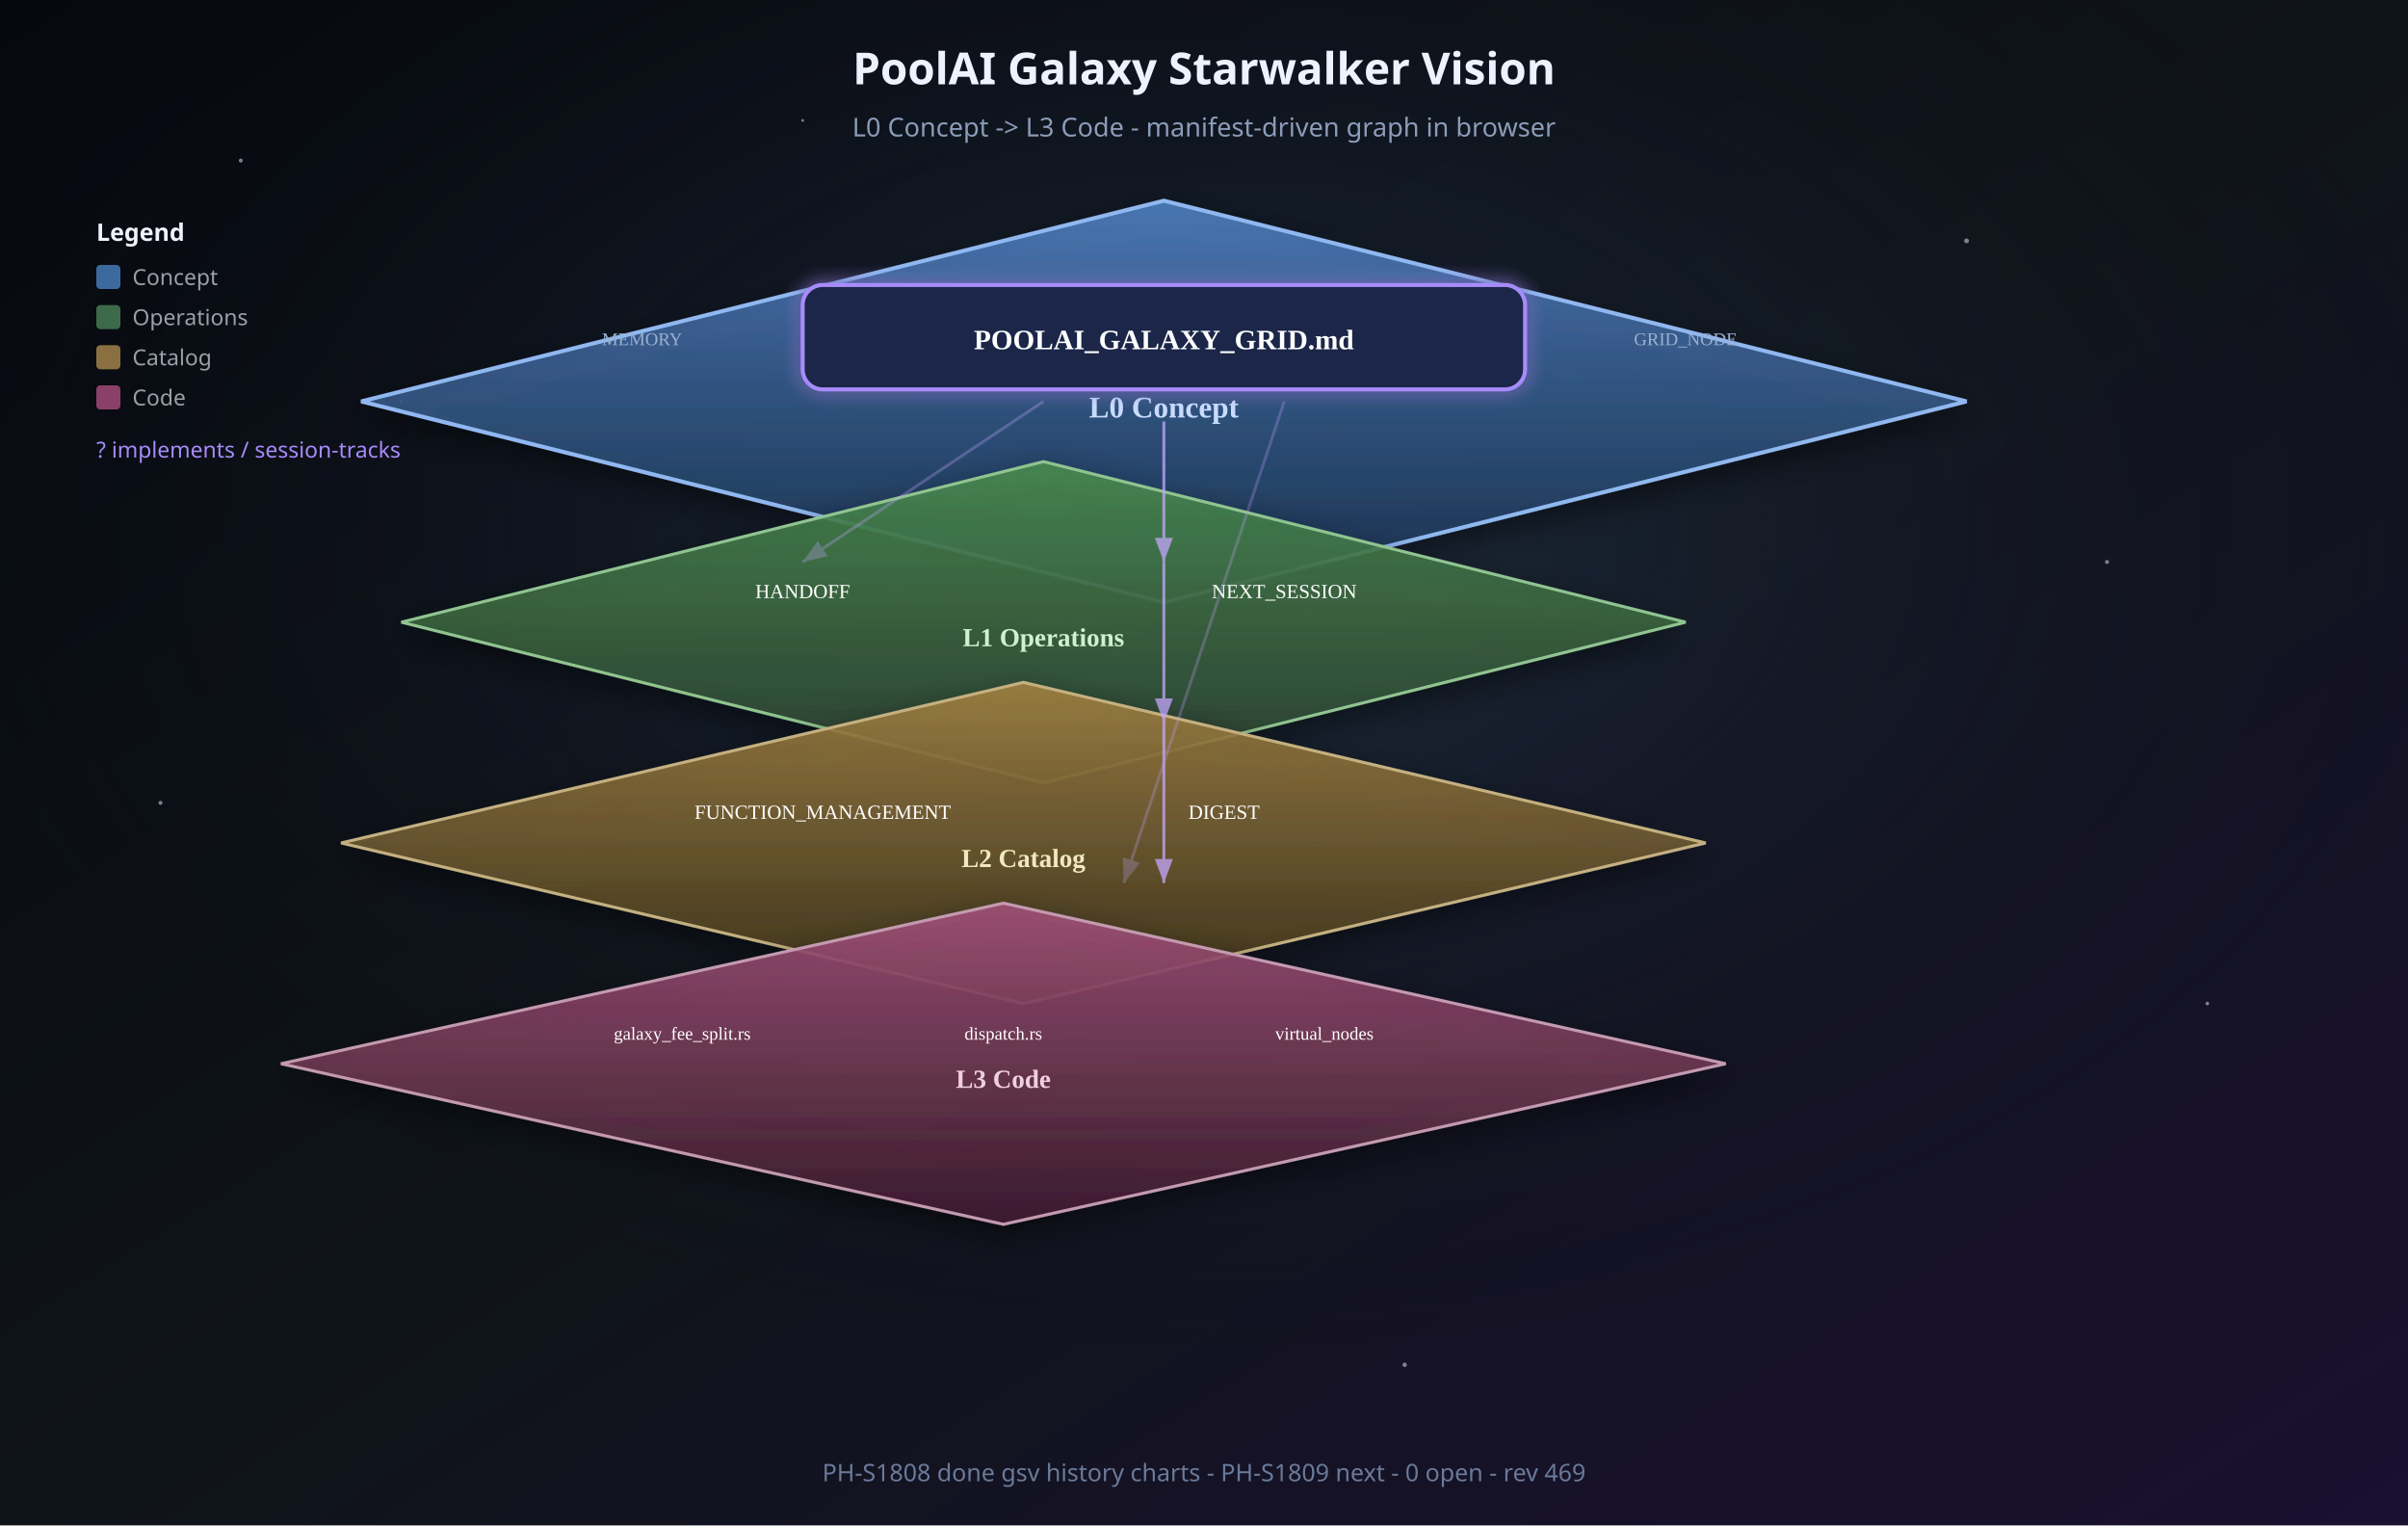
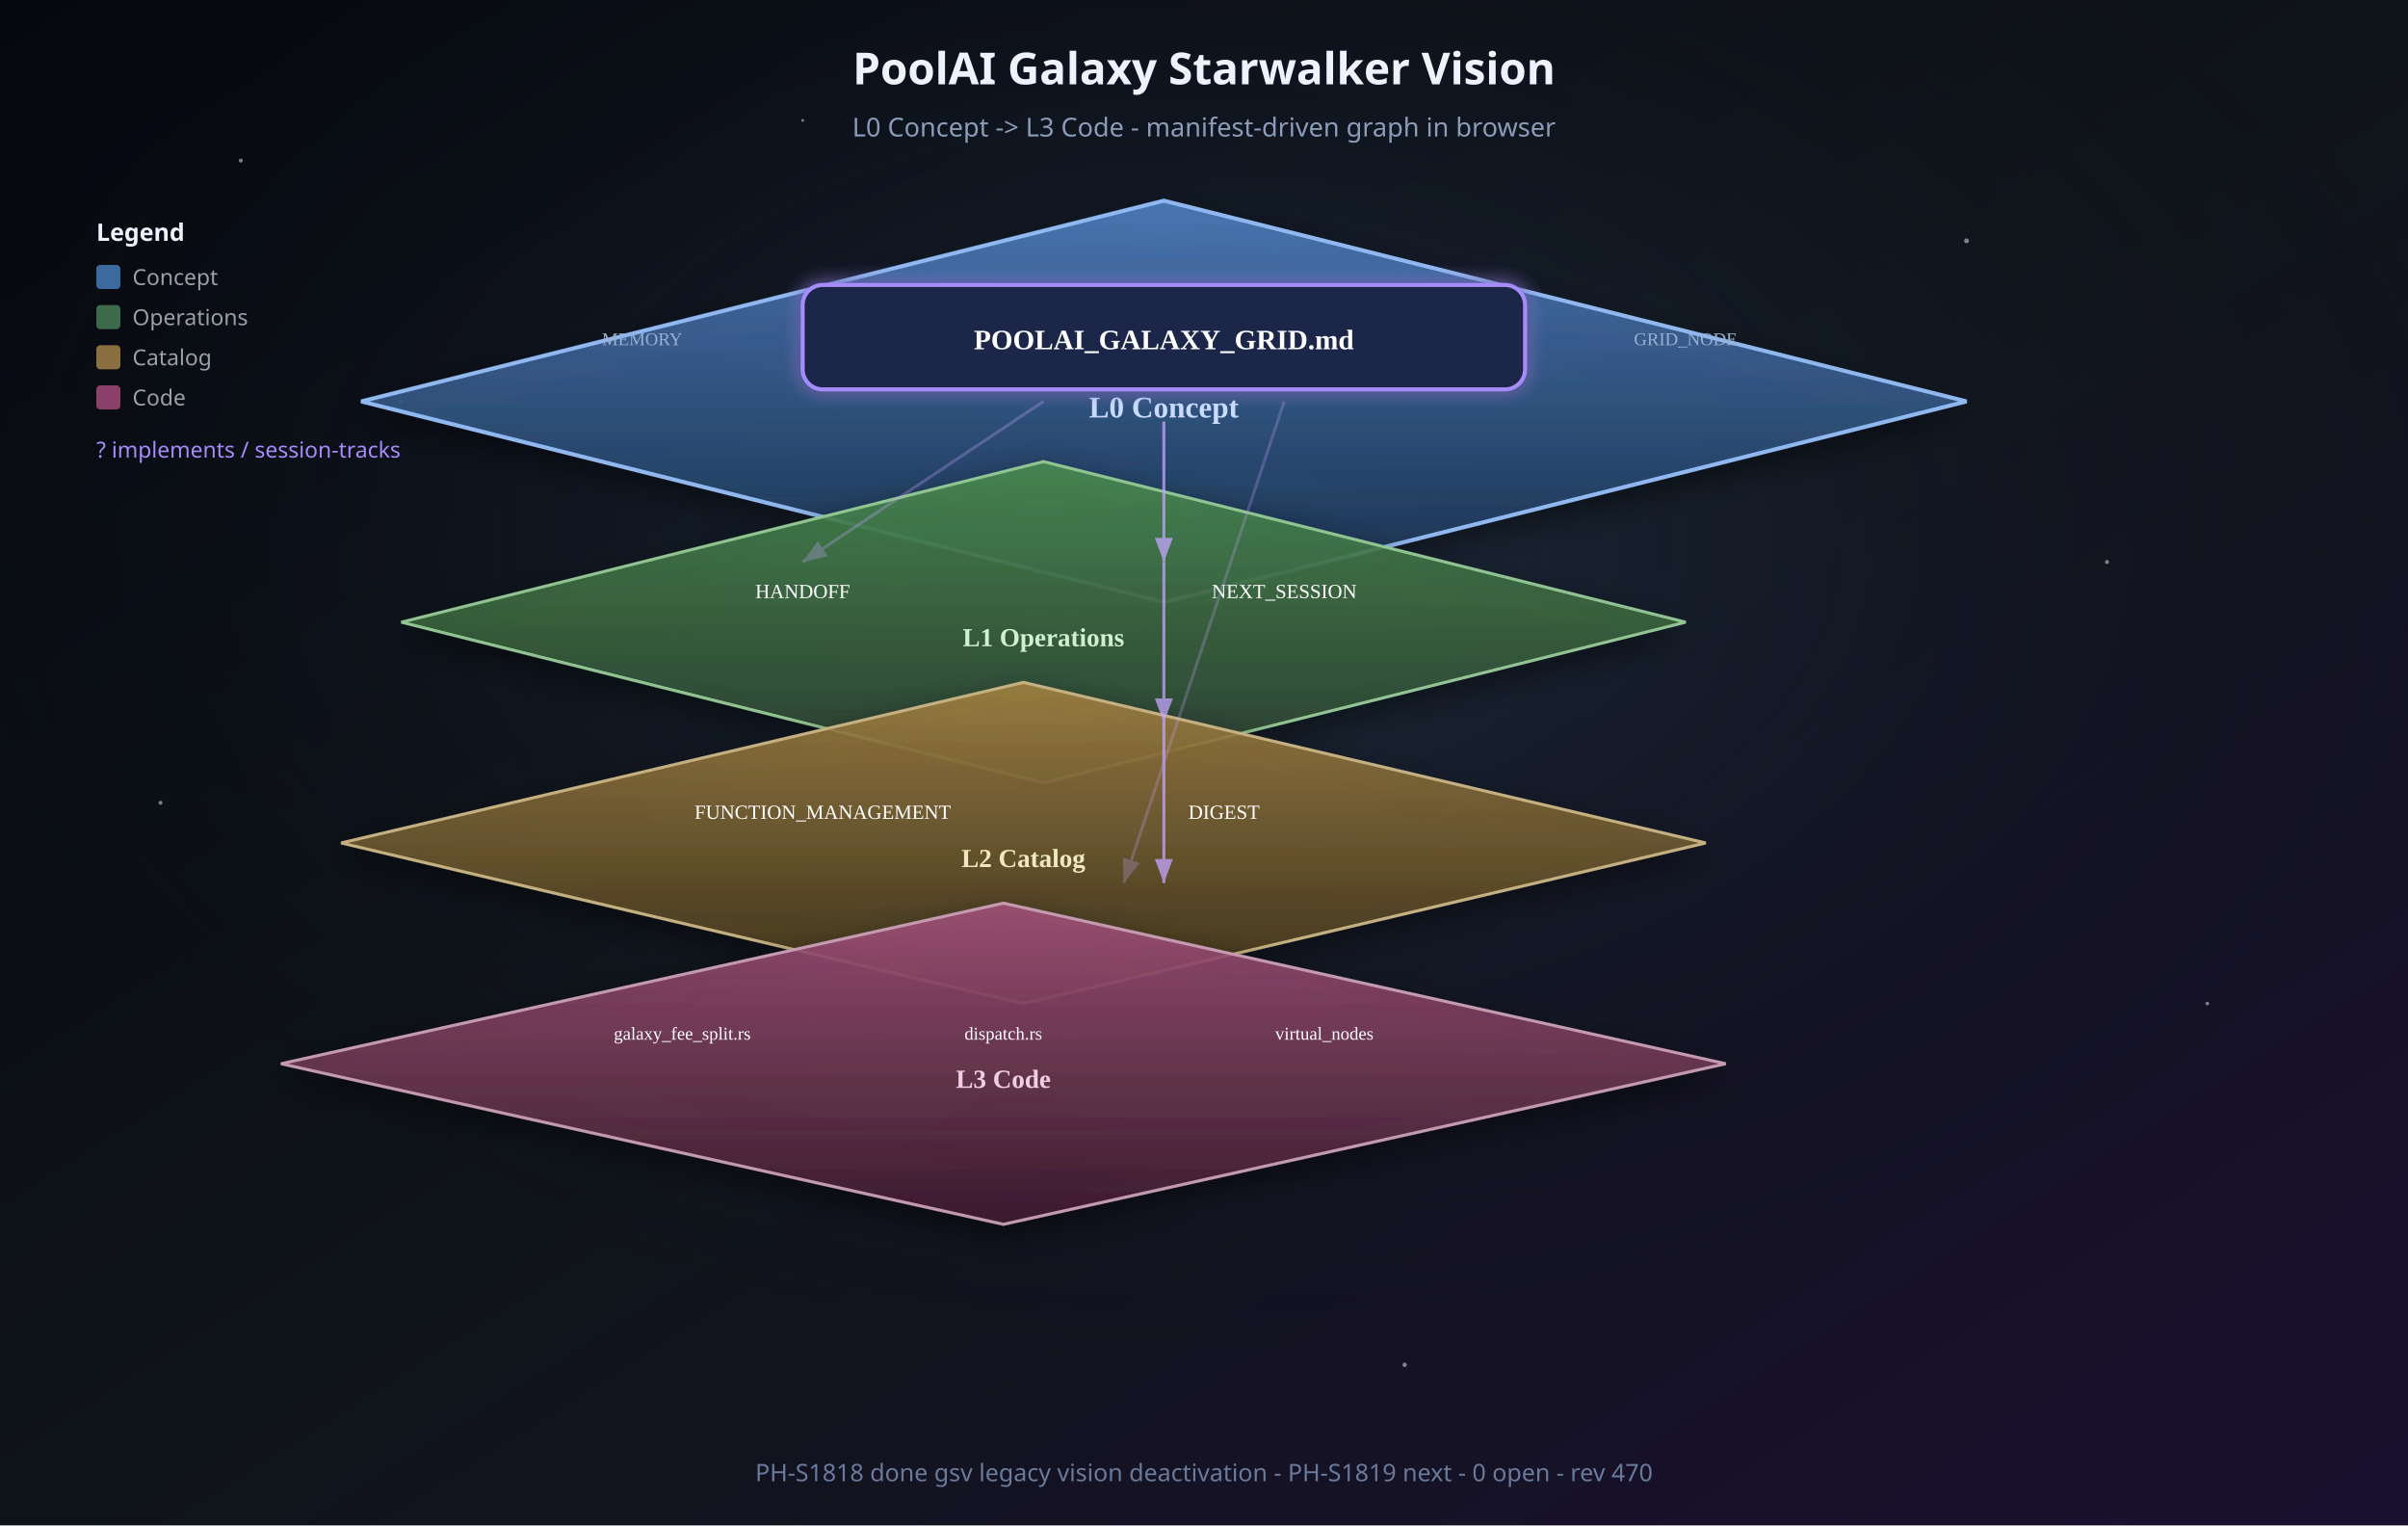
<svg xmlns="http://www.w3.org/2000/svg" viewBox="0 0 1200 760" role="img" aria-labelledby="title desc">
  <defs>
    <linearGradient id="bg" x1="0%" y1="0%" x2="100%" y2="100%">
      <stop offset="0%" stop-color="#06080f" />
      <stop offset="50%" stop-color="#0f1419" />
      <stop offset="100%" stop-color="#1a1030" />
    </linearGradient>
    <radialGradient id="nebula" cx="50%" cy="35%" r="55%">
      <stop offset="0%" stop-color="#3d5a8a" stop-opacity="0.35" />
      <stop offset="100%" stop-color="#06080f" stop-opacity="0" />
    </radialGradient>
    <linearGradient id="planeL0" x1="0%" y1="0%" x2="0%" y2="100%">
      <stop offset="0%" stop-color="#4a7ab8" stop-opacity="0.95" />
      <stop offset="100%" stop-color="#1e3350" stop-opacity="0.85" />
    </linearGradient>
    <linearGradient id="planeL1" x1="0%" y1="0%" x2="0%" y2="100%">
      <stop offset="0%" stop-color="#4a8a50" stop-opacity="0.9" />
      <stop offset="100%" stop-color="#2a4030" stop-opacity="0.85" />
    </linearGradient>
    <linearGradient id="planeL2" x1="0%" y1="0%" x2="0%" y2="100%">
      <stop offset="0%" stop-color="#a08040" stop-opacity="0.9" />
      <stop offset="100%" stop-color="#403520" stop-opacity="0.85" />
    </linearGradient>
    <linearGradient id="planeL3" x1="0%" y1="0%" x2="0%" y2="100%">
      <stop offset="0%" stop-color="#a05078" stop-opacity="0.9" />
      <stop offset="100%" stop-color="#402030" stop-opacity="0.85" />
    </linearGradient>
    <filter id="shadow" x="-30%" y="-30%" width="160%" height="160%">
      <feDropShadow dx="0" dy="6" stdDeviation="8" flood-color="#000" flood-opacity="0.5" />
    </filter>
    <filter id="glow" x="-50%" y="-50%" width="200%" height="200%">
      <feGaussianBlur stdDeviation="4" result="b" />
      <feMerge>
        <feMergeNode in="b" />
        <feMergeNode in="SourceGraphic" />
      </feMerge>
    </filter>
    <marker id="arrow" markerWidth="10" markerHeight="10" refX="8" refY="3" orient="auto">
      <path d="M0,0 L8,3 L0,6 Z" fill="#c4a5ff" />
    </marker>
  </defs>
  <rect width="1200" height="760" fill="url(#bg)" />
  <rect width="1200" height="760" fill="url(#nebula)" />
  <g fill="#e8f0ff" opacity="0.5">
    <circle cx="120" cy="80" r="1" />
    <circle cx="980" cy="120" r="1.2" />
    <circle cx="200" cy="200" r="0.8" />
    <circle cx="1050" cy="280" r="1" />
    <circle cx="80" cy="400" r="1" />
    <circle cx="1100" cy="500" r="0.9" />
    <circle cx="400" cy="60" r="0.7" />
    <circle cx="700" cy="680" r="1.1" />
  </g>
  <text x="600" y="42" text-anchor="middle" fill="#eef2ff" font-family="Segoe UI, system-ui, sans-serif" font-size="22" font-weight="600">PoolAI Galaxy Starwalker Vision</text>
  <text x="600" y="68" text-anchor="middle" fill="#8b9cb8" font-family="Segoe UI, system-ui, sans-serif" font-size="13">L0 Concept -&gt; L3 Code - manifest-driven graph in browser</text>
  <g transform="translate(180, 100)" filter="url(#shadow)">
    <path d="M0 100 L400 0 L800 100 L400 200 Z" fill="url(#planeL0)" stroke="#90b8f0" stroke-width="2" />
    <text x="400" y="108" text-anchor="middle" fill="#c8dcff" font-size="15" font-weight="700">L0 Concept</text>
    <g filter="url(#glow)">
      <rect x="220" y="42" width="360" height="52" rx="10" fill="#1a2848" stroke="#a78bfa" stroke-width="2" />
      <text x="400" y="74" text-anchor="middle" fill="#fff" font-size="14" font-weight="700">POOLAI_GALAXY_GRID.md</text>
    </g>
    <text x="140" y="72" text-anchor="middle" fill="#9ab0d0" font-size="9">MEMORY</text>
    <text x="660" y="72" text-anchor="middle" fill="#9ab0d0" font-size="9">GRID_NODE</text>
  </g>
  <g transform="translate(200, 230)" filter="url(#shadow)">
    <path d="M0 80 L320 0 L640 80 L320 160 Z" fill="url(#planeL1)" stroke="#90c490" stroke-width="1.5" />
    <text x="320" y="92" text-anchor="middle" fill="#d0f0d0" font-size="13" font-weight="600">L1 Operations</text>
    <text x="200" y="68" text-anchor="middle" fill="#fff" font-size="10">HANDOFF</text>
    <text x="440" y="68" text-anchor="middle" fill="#fff" font-size="10">NEXT_SESSION</text>
  </g>
  <g transform="translate(170, 340)" filter="url(#shadow)">
    <path d="M0 80 L340 0 L680 80 L340 160 Z" fill="url(#planeL2)" stroke="#c4b080" stroke-width="1.5" />
    <text x="340" y="92" text-anchor="middle" fill="#f0e8c0" font-size="13" font-weight="600">L2 Catalog</text>
    <text x="240" y="68" text-anchor="middle" fill="#fff" font-size="10">FUNCTION_MANAGEMENT</text>
    <text x="440" y="68" text-anchor="middle" fill="#fff" font-size="10">DIGEST</text>
  </g>
  <g transform="translate(140, 450)" filter="url(#shadow)">
    <path d="M0 80 L360 0 L720 80 L360 160 Z" fill="url(#planeL3)" stroke="#c49ab0" stroke-width="1.5" />
    <text x="360" y="92" text-anchor="middle" fill="#f0d0e0" font-size="13" font-weight="600">L3 Code</text>
    <text x="200" y="68" text-anchor="middle" fill="#fff" font-size="9">galaxy_fee_split.rs</text>
    <text x="360" y="68" text-anchor="middle" fill="#fff" font-size="9">dispatch.rs</text>
    <text x="520" y="68" text-anchor="middle" fill="#fff" font-size="9">virtual_nodes</text>
  </g>
  <g fill="none" stroke="#c4a5ff" stroke-width="1.5" marker-end="url(#arrow)" opacity="0.75">
    <path d="M580 210 L580 280" />
    <path d="M580 280 L580 360" />
    <path d="M580 360 L580 440" />
    <path d="M520 200 L400 280" opacity="0.4" />
    <path d="M640 200 L560 440" opacity="0.35" />
  </g>
  <g transform="translate(48, 120)" font-family="Segoe UI, system-ui, sans-serif" font-size="11">
    <text x="0" y="0" fill="#eef2ff" font-weight="600" font-size="12">Legend</text>
    <rect x="0" y="12" width="12" height="12" rx="2" fill="#3d6a9e" />
    <text x="18" y="22" fill="#9aa0a6">Concept</text>
    <rect x="0" y="32" width="12" height="12" rx="2" fill="#3d6a4a" />
    <text x="18" y="42" fill="#9aa0a6">Operations</text>
    <rect x="0" y="52" width="12" height="12" rx="2" fill="#8a7040" />
    <text x="18" y="62" fill="#9aa0a6">Catalog</text>
    <rect x="0" y="72" width="12" height="12" rx="2" fill="#8a4068" />
    <text x="18" y="82" fill="#9aa0a6">Code</text>
    <text x="0" y="108" fill="#a78bfa">? implements / session-tracks</text>
  </g>
-   <text x="600" y="738" text-anchor="middle" fill="#6a7a9a" font-family="Segoe UI, system-ui, sans-serif" font-size="12">PH-S1808 done gsv history charts - PH-S1809 next - 0 open - rev 469</text>
+   <text x="600" y="738" text-anchor="middle" fill="#6a7a9a" font-family="Segoe UI, system-ui, sans-serif" font-size="12">PH-S1818 done gsv legacy vision deactivation - PH-S1819 next - 0 open - rev 470</text>
</svg>
